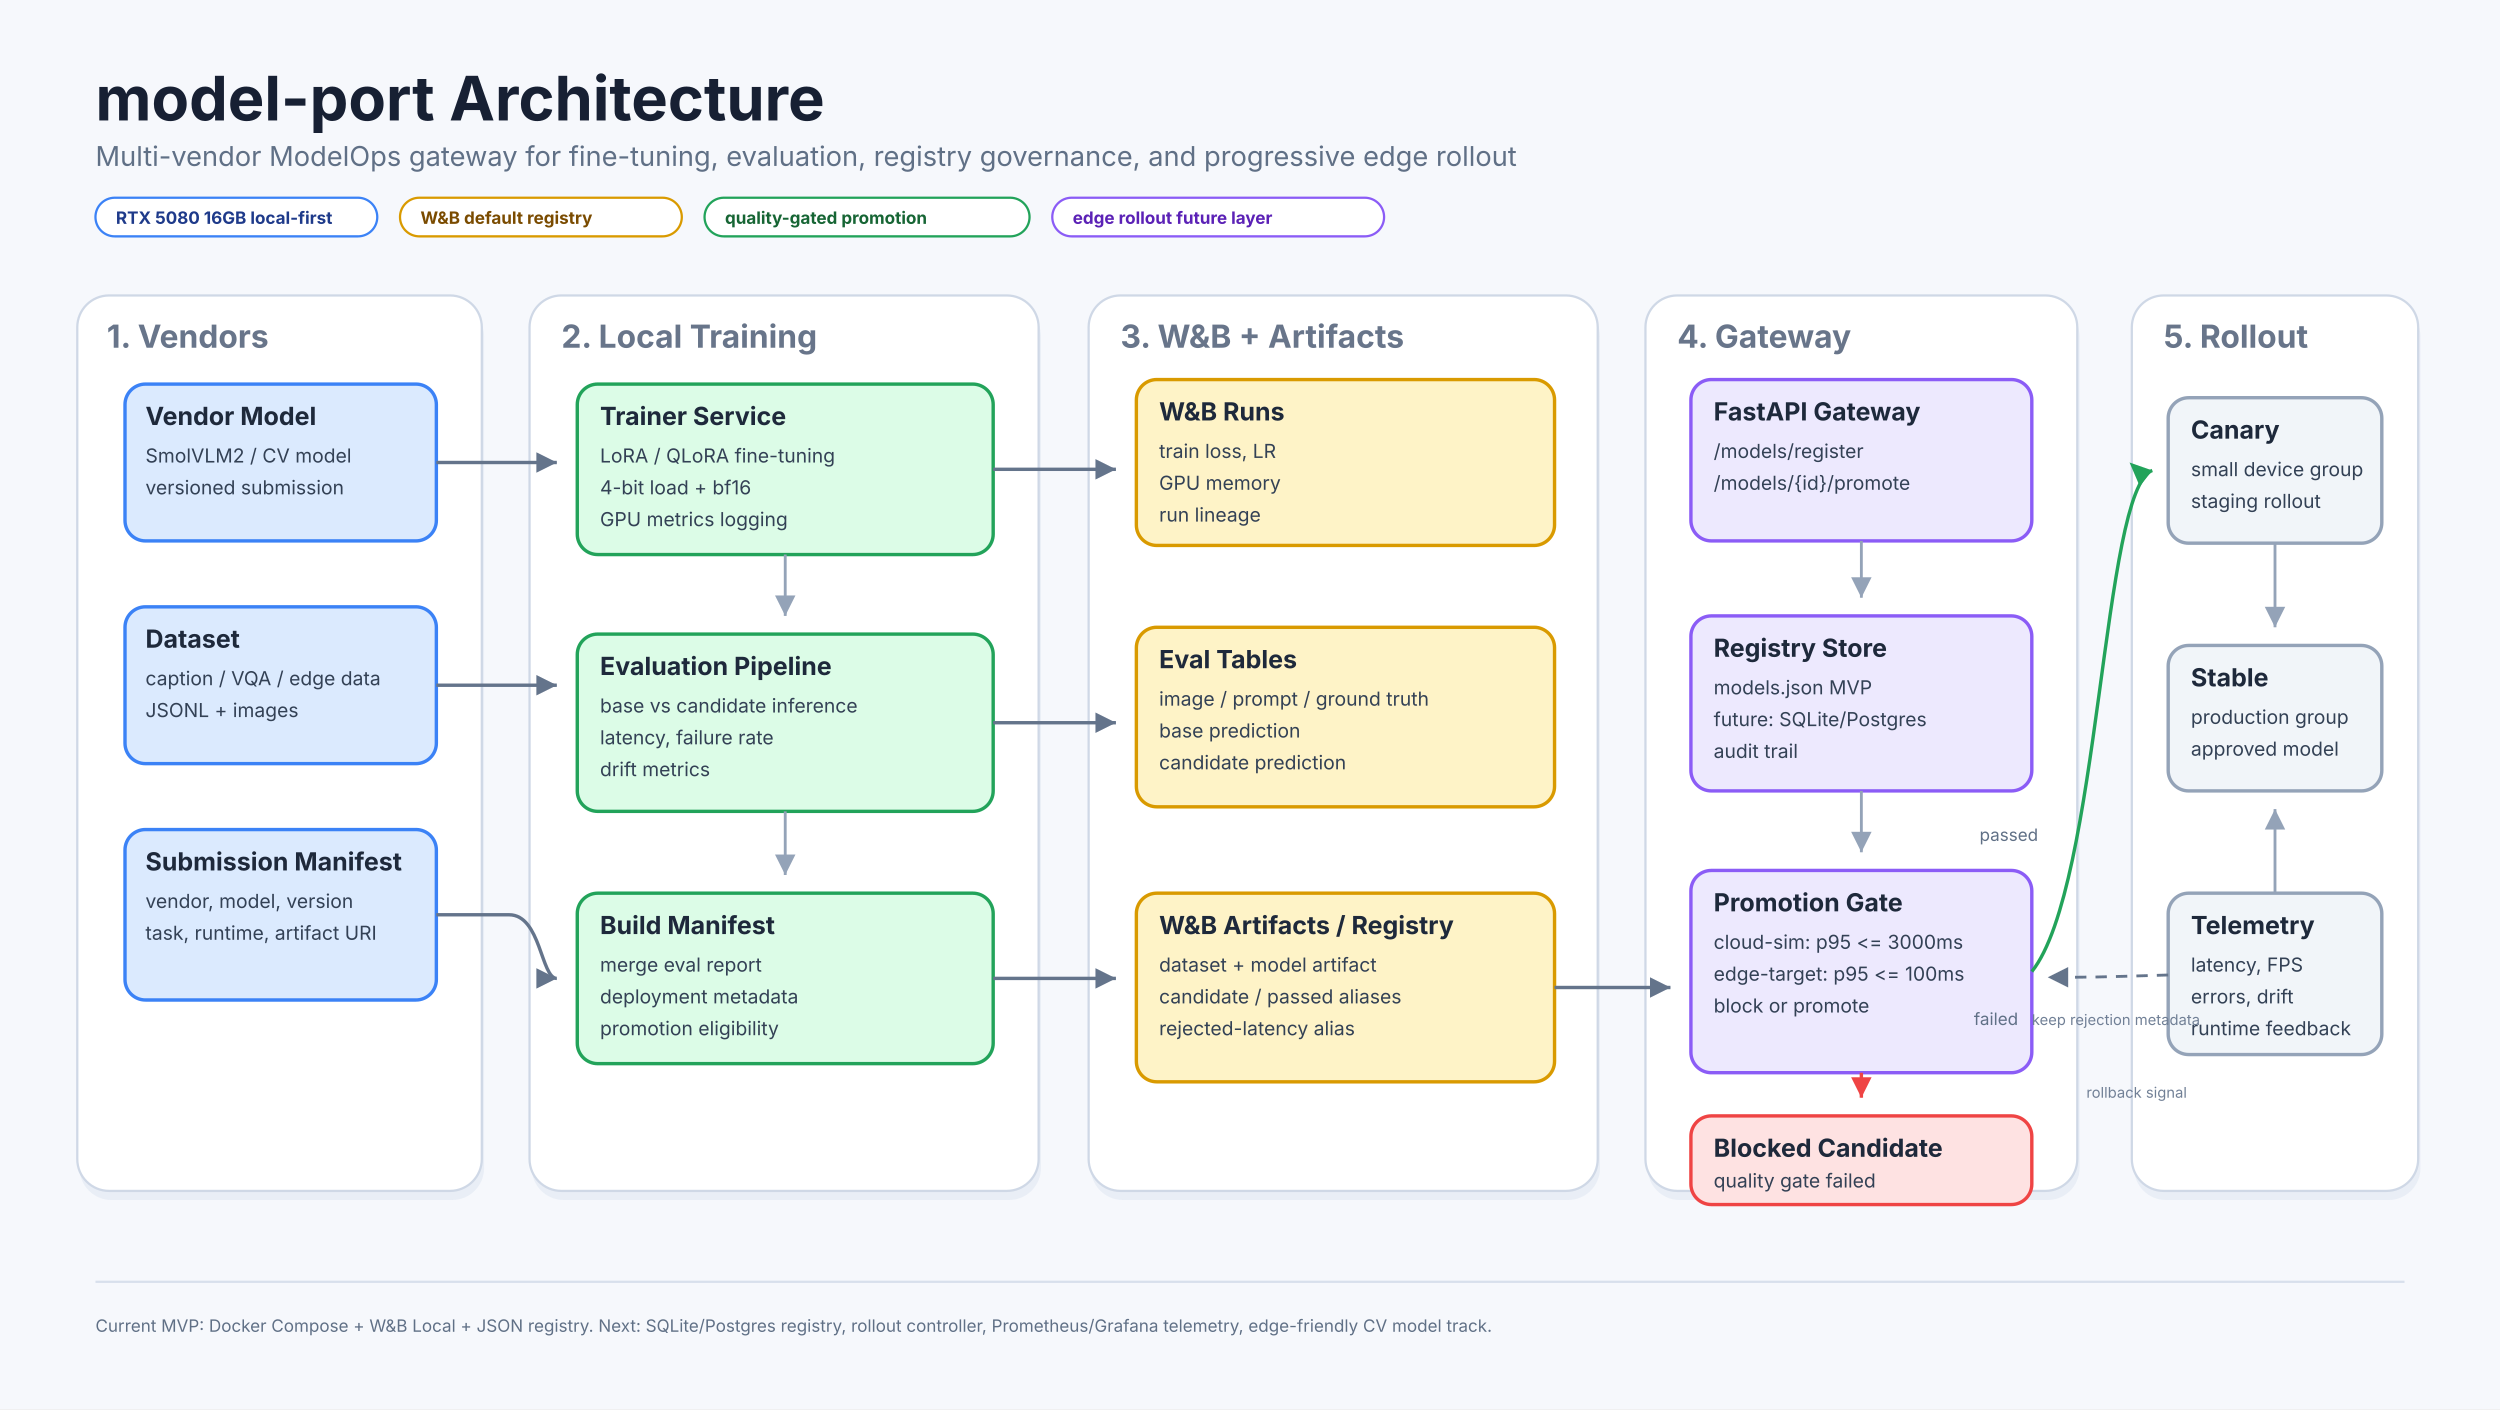
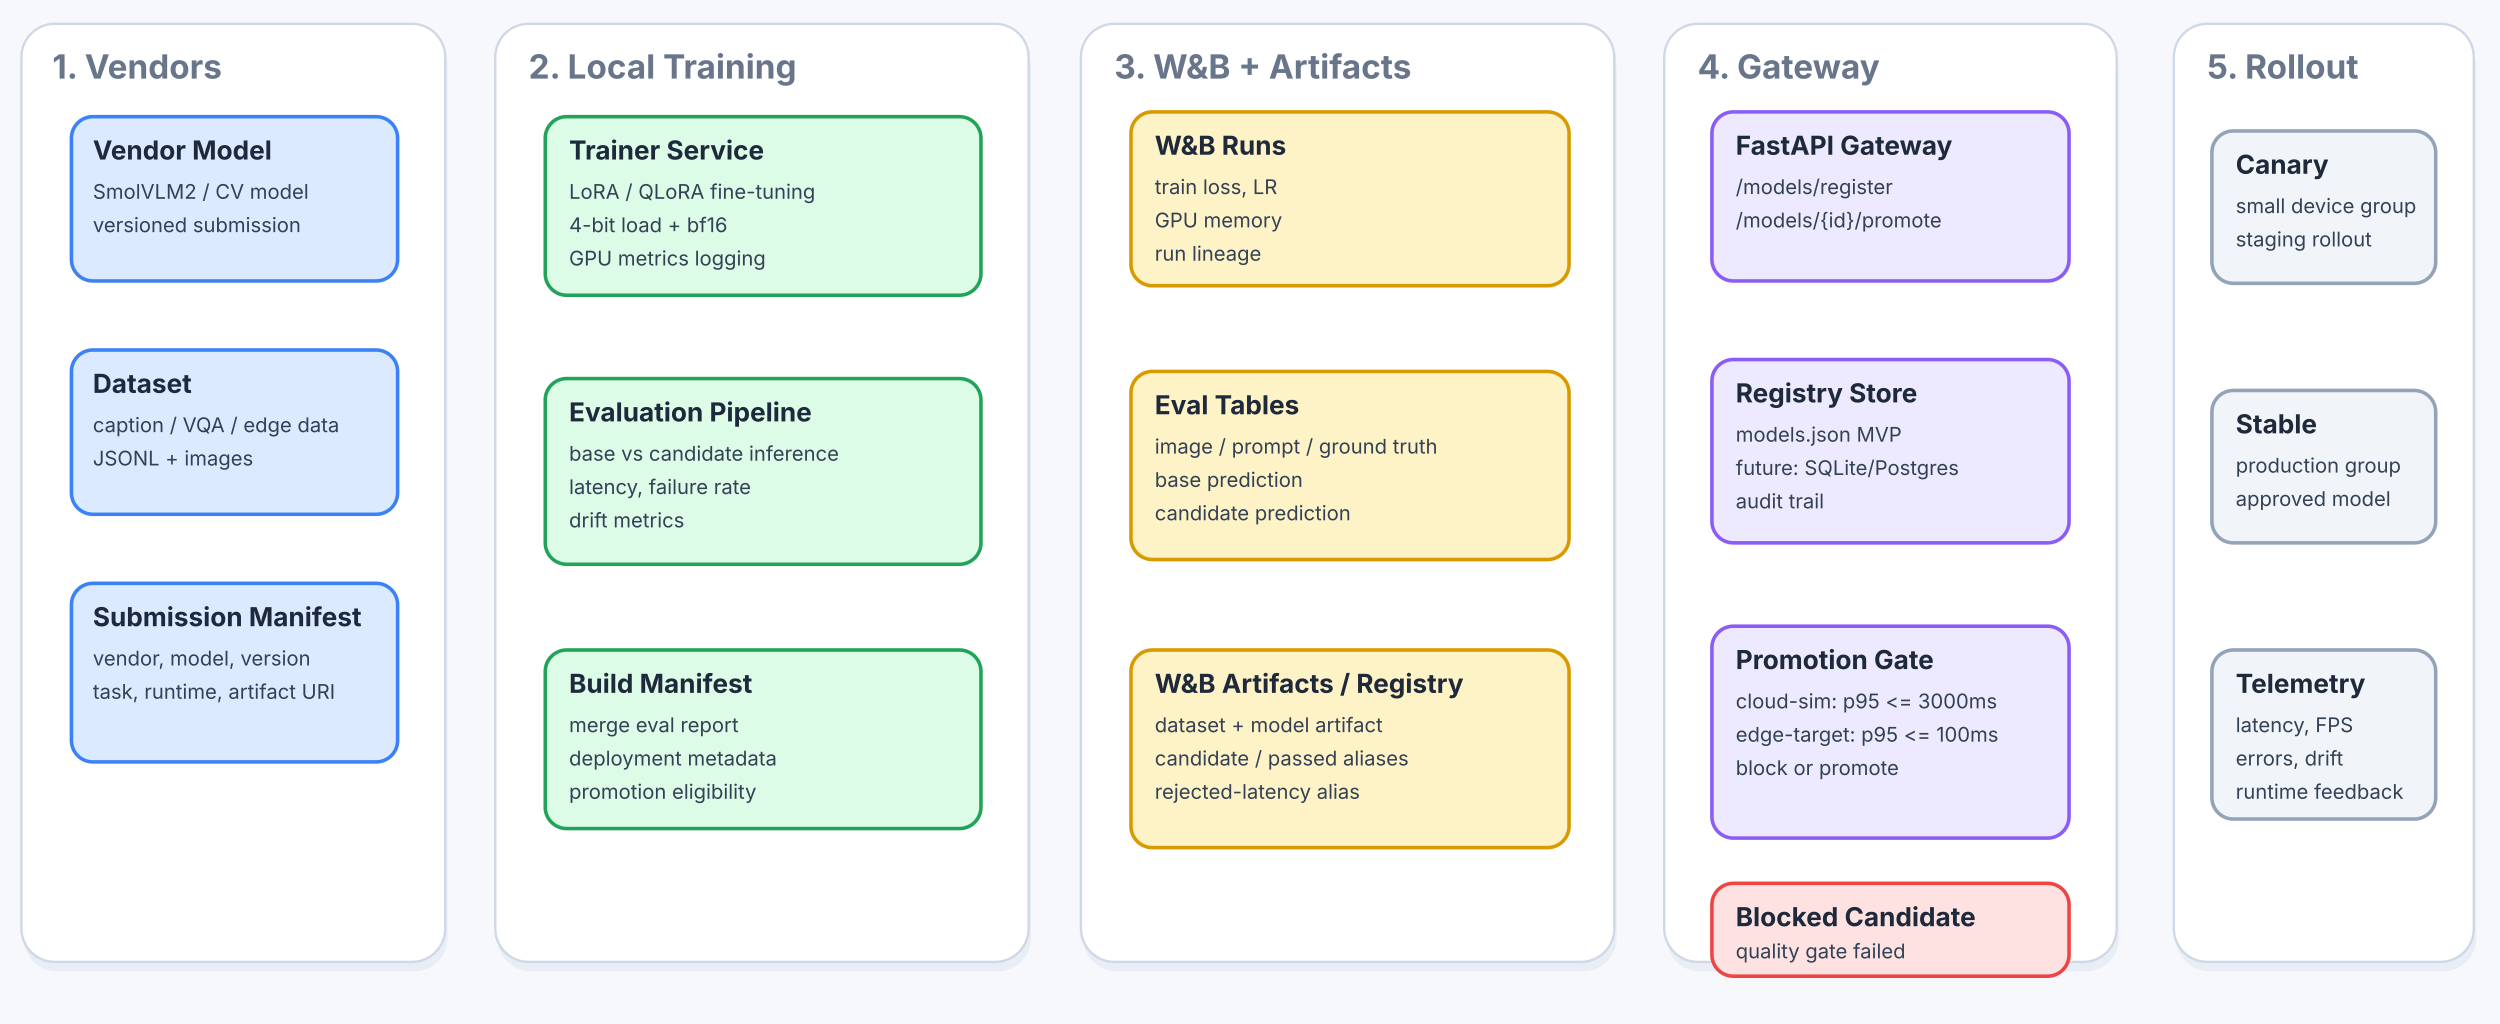
- <svg xmlns="http://www.w3.org/2000/svg" width="2200" height="1240" viewBox="0 0 2200 1240" role="img" aria-labelledby="title desc">
+ <svg xmlns="http://www.w3.org/2000/svg" width="2100" height="860" viewBox="50 240 2100 860" role="img" aria-labelledby="title desc">
  <defs>
    <style>
      .bg { fill: #f6f8fc; }
      text { font-family: Inter, Arial, sans-serif; }
-       .title { fill: #172033; font-size: 54px; font-weight: 700; }
-       .subtitle { fill: #607086; font-size: 24px; font-weight: 400; }
      .lane { fill: #ffffff; stroke: #cfd8e6; stroke-width: 2; }
      .lane-shadow { fill: #d9e2ef; opacity: .45; }
      .lane-title { fill: #68758a; font-size: 28px; font-weight: 700; }
      .card-title { fill: #1e293b; font-size: 22px; font-weight: 700; }
      .card-body { fill: #334155; font-size: 17px; font-weight: 400; }
-       .small { fill: #607086; font-size: 15px; font-weight: 400; }
-       .tiny { fill: #718096; font-size: 13px; font-weight: 400; }
-       .badge { fill: #ffffff; stroke-width: 2; }
-       .badge-text { font-size: 15px; font-weight: 700; }
      .vendor { fill: #dbeafe; stroke: #3b82f6; stroke-width: 3; }
      .train { fill: #dcfce7; stroke: #22a35a; stroke-width: 3; }
      .wandb { fill: #fef3c7; stroke: #d99a00; stroke-width: 3; }
      .gateway { fill: #ede9fe; stroke: #8b5cf6; stroke-width: 3; }
      .blocked { fill: #fee2e2; stroke: #ef4444; stroke-width: 3; }
      .rollout { fill: #f1f5f9; stroke: #94a3b8; stroke-width: 3; }
-       .arrow { fill: none; stroke: #64748b; stroke-width: 3; }
-       .arrow-soft { fill: none; stroke: #94a3b8; stroke-width: 2.5; }
-       .arrow-pass { fill: none; stroke: #22a35a; stroke-width: 3; }
-       .arrow-fail { fill: none; stroke: #ef4444; stroke-width: 3; }
-       .arrow-feedback { fill: none; stroke: #64748b; stroke-width: 2.5; stroke-dasharray: 10 8; }
-       .arrowhead { fill: #64748b; }
-       .arrowhead-soft { fill: #94a3b8; }
-       .arrowhead-pass { fill: #22a35a; }
-       .arrowhead-fail { fill: #ef4444; }
-       .footer-line { stroke: #d8e0ec; stroke-width: 2; }
    </style>
-     <marker id="arrow" markerWidth="6" markerHeight="6" refX="5" refY="3" orient="auto" viewBox="0 0 6 6">
-       <path d="M 0 0 L 6 3 L 0 6 z" fill="#64748b" />
-     </marker>
-     <marker id="arrow-soft" markerWidth="6" markerHeight="6" refX="5" refY="3" orient="auto" viewBox="0 0 6 6">
-       <path d="M 0 0 L 6 3 L 0 6 z" fill="#94a3b8" />
-     </marker>
-     <marker id="arrow-pass" markerWidth="6" markerHeight="6" refX="5" refY="3" orient="auto" viewBox="0 0 6 6">
-       <path d="M 0 0 L 6 3 L 0 6 z" fill="#22a35a" />
-     </marker>
-     <marker id="arrow-fail" markerWidth="6" markerHeight="6" refX="5" refY="3" orient="auto" viewBox="0 0 6 6">
-       <path d="M 0 0 L 6 3 L 0 6 z" fill="#ef4444" />
-     </marker>
  </defs>
  <rect class="bg" width="2200" height="1240" />
-   <text class="title" x="84" y="106">model-port Architecture</text>
-   <text class="subtitle" x="84" y="146">Multi-vendor ModelOps gateway for fine-tuning, evaluation, registry governance, and progressive edge rollout</text>
-   <g transform="translate(84,174)">
-     <rect class="badge" x="0" y="0" width="248" height="34" rx="17" stroke="#3b82f6" />
-     <text class="badge-text" x="18" y="23" fill="#1e3a8a">RTX 5080 16GB local-first</text>
-     <rect class="badge" x="268" y="0" width="248" height="34" rx="17" stroke="#d99a00" />
-     <text class="badge-text" x="286" y="23" fill="#7a4b00">W&amp;B default registry</text>
-     <rect class="badge" x="536" y="0" width="286" height="34" rx="17" stroke="#22a35a" />
-     <text class="badge-text" x="554" y="23" fill="#166534">quality-gated promotion</text>
-     <rect class="badge" x="842" y="0" width="292" height="34" rx="17" stroke="#8b5cf6" />
-     <text class="badge-text" x="860" y="23" fill="#5b21b6">edge rollout future layer</text>
-   </g>
  <g id="lanes">
    <rect class="lane-shadow" x="70" y="268" width="356" height="788" rx="28" />
    <rect class="lane" x="68" y="260" width="356" height="788" rx="28" />
    <text class="lane-title" x="94" y="306">1. Vendors</text>
    <rect class="lane-shadow" x="468" y="268" width="448" height="788" rx="28" />
    <rect class="lane" x="466" y="260" width="448" height="788" rx="28" />
    <text class="lane-title" x="494" y="306">2. Local Training</text>
    <rect class="lane-shadow" x="960" y="268" width="448" height="788" rx="28" />
    <rect class="lane" x="958" y="260" width="448" height="788" rx="28" />
    <text class="lane-title" x="986" y="306">3. W&amp;B + Artifacts</text>
    <rect class="lane-shadow" x="1450" y="268" width="380" height="788" rx="28" />
    <rect class="lane" x="1448" y="260" width="380" height="788" rx="28" />
    <text class="lane-title" x="1476" y="306">4. Gateway</text>
    <rect class="lane-shadow" x="1878" y="268" width="252" height="788" rx="28" />
    <rect class="lane" x="1876" y="260" width="252" height="788" rx="28" />
    <text class="lane-title" x="1904" y="306">5. Rollout</text>
  </g>
  <g id="vendor-cards">
    <rect class="vendor" x="110" y="338" width="274" height="138" rx="18" />
    <text class="card-title" x="128" y="374">Vendor Model</text>
    <text class="card-body" x="128" y="407">SmolVLM2 / CV model</text>
    <text class="card-body" x="128" y="435">versioned submission</text>
    <rect class="vendor" x="110" y="534" width="274" height="138" rx="18" />
    <text class="card-title" x="128" y="570">Dataset</text>
    <text class="card-body" x="128" y="603">caption / VQA / edge data</text>
    <text class="card-body" x="128" y="631">JSONL + images</text>
    <rect class="vendor" x="110" y="730" width="274" height="150" rx="18" />
    <text class="card-title" x="128" y="766">Submission Manifest</text>
    <text class="card-body" x="128" y="799">vendor, model, version</text>
    <text class="card-body" x="128" y="827">task, runtime, artifact URI</text>
  </g>
  <g id="training-cards">
    <rect class="train" x="508" y="338" width="366" height="150" rx="18" />
    <text class="card-title" x="528" y="374">Trainer Service</text>
    <text class="card-body" x="528" y="407">LoRA / QLoRA fine-tuning</text>
    <text class="card-body" x="528" y="435">4-bit load + bf16</text>
    <text class="card-body" x="528" y="463">GPU metrics logging</text>
    <rect class="train" x="508" y="558" width="366" height="156" rx="18" />
    <text class="card-title" x="528" y="594">Evaluation Pipeline</text>
    <text class="card-body" x="528" y="627">base vs candidate inference</text>
    <text class="card-body" x="528" y="655">latency, failure rate</text>
    <text class="card-body" x="528" y="683">drift metrics</text>
    <rect class="train" x="508" y="786" width="366" height="150" rx="18" />
    <text class="card-title" x="528" y="822">Build Manifest</text>
    <text class="card-body" x="528" y="855">merge eval report</text>
    <text class="card-body" x="528" y="883">deployment metadata</text>
    <text class="card-body" x="528" y="911">promotion eligibility</text>
  </g>
  <g id="wandb-cards">
    <rect class="wandb" x="1000" y="334" width="368" height="146" rx="18" />
    <text class="card-title" x="1020" y="370">W&amp;B Runs</text>
    <text class="card-body" x="1020" y="403">train loss, LR</text>
    <text class="card-body" x="1020" y="431">GPU memory</text>
    <text class="card-body" x="1020" y="459">run lineage</text>
    <rect class="wandb" x="1000" y="552" width="368" height="158" rx="18" />
    <text class="card-title" x="1020" y="588">Eval Tables</text>
    <text class="card-body" x="1020" y="621">image / prompt / ground truth</text>
    <text class="card-body" x="1020" y="649">base prediction</text>
    <text class="card-body" x="1020" y="677">candidate prediction</text>
    <rect class="wandb" x="1000" y="786" width="368" height="166" rx="18" />
    <text class="card-title" x="1020" y="822">W&amp;B Artifacts / Registry</text>
    <text class="card-body" x="1020" y="855">dataset + model artifact</text>
    <text class="card-body" x="1020" y="883">candidate / passed aliases</text>
    <text class="card-body" x="1020" y="911">rejected-latency alias</text>
  </g>
  <g id="gateway-cards">
    <rect class="gateway" x="1488" y="334" width="300" height="142" rx="18" />
    <text class="card-title" x="1508" y="370">FastAPI Gateway</text>
    <text class="card-body" x="1508" y="403">/models/register</text>
    <text class="card-body" x="1508" y="431">/models/{id}/promote</text>
    <rect class="gateway" x="1488" y="542" width="300" height="154" rx="18" />
    <text class="card-title" x="1508" y="578">Registry Store</text>
    <text class="card-body" x="1508" y="611">models.json MVP</text>
    <text class="card-body" x="1508" y="639">future: SQLite/Postgres</text>
    <text class="card-body" x="1508" y="667">audit trail</text>
    <rect class="gateway" x="1488" y="766" width="300" height="178" rx="18" />
    <text class="card-title" x="1508" y="802">Promotion Gate</text>
    <text class="card-body" x="1508" y="835">cloud-sim: p95 &lt;= 3000ms</text>
    <text class="card-body" x="1508" y="863">edge-target: p95 &lt;= 100ms</text>
    <text class="card-body" x="1508" y="891">block or promote</text>
    <rect class="blocked" x="1488" y="982" width="300" height="78" rx="18" />
    <text class="card-title" x="1508" y="1018">Blocked Candidate</text>
    <text class="card-body" x="1508" y="1045">quality gate failed</text>
  </g>
  <g id="rollout-cards">
    <rect class="rollout" x="1908" y="350" width="188" height="128" rx="18" />
    <text class="card-title" x="1928" y="386">Canary</text>
    <text class="card-body" x="1928" y="419">small device group</text>
    <text class="card-body" x="1928" y="447">staging rollout</text>
    <rect class="rollout" x="1908" y="568" width="188" height="128" rx="18" />
    <text class="card-title" x="1928" y="604">Stable</text>
    <text class="card-body" x="1928" y="637">production group</text>
    <text class="card-body" x="1928" y="665">approved model</text>
    <rect class="rollout" x="1908" y="786" width="188" height="142" rx="18" />
    <text class="card-title" x="1928" y="822">Telemetry</text>
    <text class="card-body" x="1928" y="855">latency, FPS</text>
    <text class="card-body" x="1928" y="883">errors, drift</text>
    <text class="card-body" x="1928" y="911">runtime feedback</text>
  </g>
-   <g id="flow-arrows">
-     <path class="arrow" d="M384 407 H490" />
-     <path class="arrow" d="M384 603 H490" />
-     <path class="arrow" d="M384 805 H448 C476 805 476 861 490 861" />
-     <path class="arrow-soft" d="M691 488 V542" />
-     <path class="arrow-soft" d="M691 714 V770" />
-     <path class="arrow" d="M874 413 H982" />
-     <path class="arrow" d="M874 636 H982" />
-     <path class="arrow" d="M874 861 H982" />
-     <path class="arrow" d="M1368 869 H1470" />
-     <path class="arrow-soft" d="M1638 476 V526" />
-     <path class="arrow-soft" d="M1638 696 V750" />
-     <path class="arrow-fail" d="M1638 944 V966" />
-     <path class="arrow-pass" d="M1788 855 C1848 780 1850 430 1894 414" />
-     <path class="arrow-soft" d="M2002 478 V552" />
-     <path class="arrow-soft" d="M2002 786 V712" />
-     <path class="arrow-feedback" d="M1908 858 C1842 860 1842 860 1802 860" />
-     <polygon class="arrowhead" points="490,407 472,398 472,416" />
-     <polygon class="arrowhead" points="490,603 472,594 472,612" />
-     <polygon class="arrowhead" points="490,861 472,852 472,870" />
-     <polygon class="arrowhead-soft" points="691,542 682,524 700,524" />
-     <polygon class="arrowhead-soft" points="691,770 682,752 700,752" />
-     <polygon class="arrowhead" points="982,413 964,404 964,422" />
-     <polygon class="arrowhead" points="982,636 964,627 964,645" />
-     <polygon class="arrowhead" points="982,861 964,852 964,870" />
-     <polygon class="arrowhead" points="1470,869 1452,860 1452,878" />
-     <polygon class="arrowhead-soft" points="1638,526 1629,508 1647,508" />
-     <polygon class="arrowhead-soft" points="1638,750 1629,732 1647,732" />
-     <polygon class="arrowhead-fail" points="1638,966 1629,948 1647,948" />
-     <polygon class="arrowhead-pass" points="1894,414 1874,407 1883,428" />
-     <polygon class="arrowhead-soft" points="2002,552 1993,534 2011,534" />
-     <polygon class="arrowhead-soft" points="2002,712 1993,730 2011,730" />
-     <polygon class="arrowhead" points="1802,860 1820,851 1820,869" />
-   </g>
-   <g id="annotations">
-     <text class="small" x="1742" y="740" fill="#22a35a">passed</text>
-     <text class="small" x="1737" y="902" fill="#ef4444">failed</text>
-     <text class="tiny" x="1788" y="902" fill="#ef4444">keep rejection metadata</text>
-     <text class="tiny" x="1836" y="966">rollback signal</text>
-   </g>
-   <line class="footer-line" x1="84" y1="1128" x2="2116" y2="1128" />
-   <text class="small" x="84" y="1172">Current MVP: Docker Compose + W&amp;B Local + JSON registry. Next: SQLite/Postgres registry, rollout controller, Prometheus/Grafana telemetry, edge-friendly CV model track.</text>
</svg>
